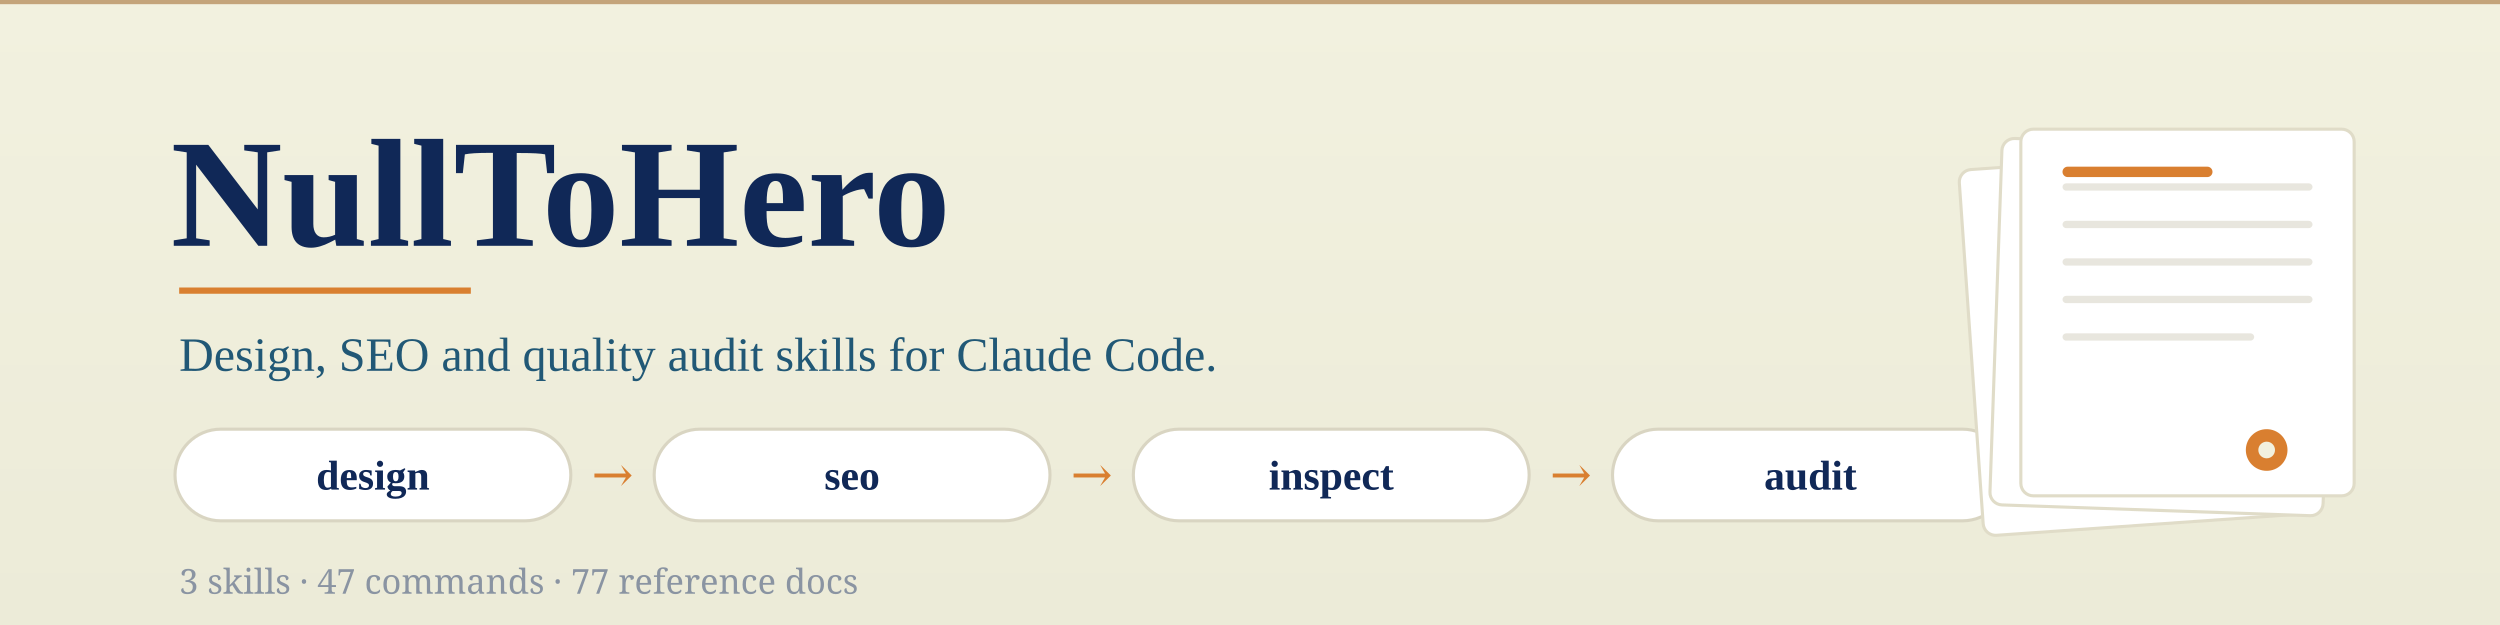
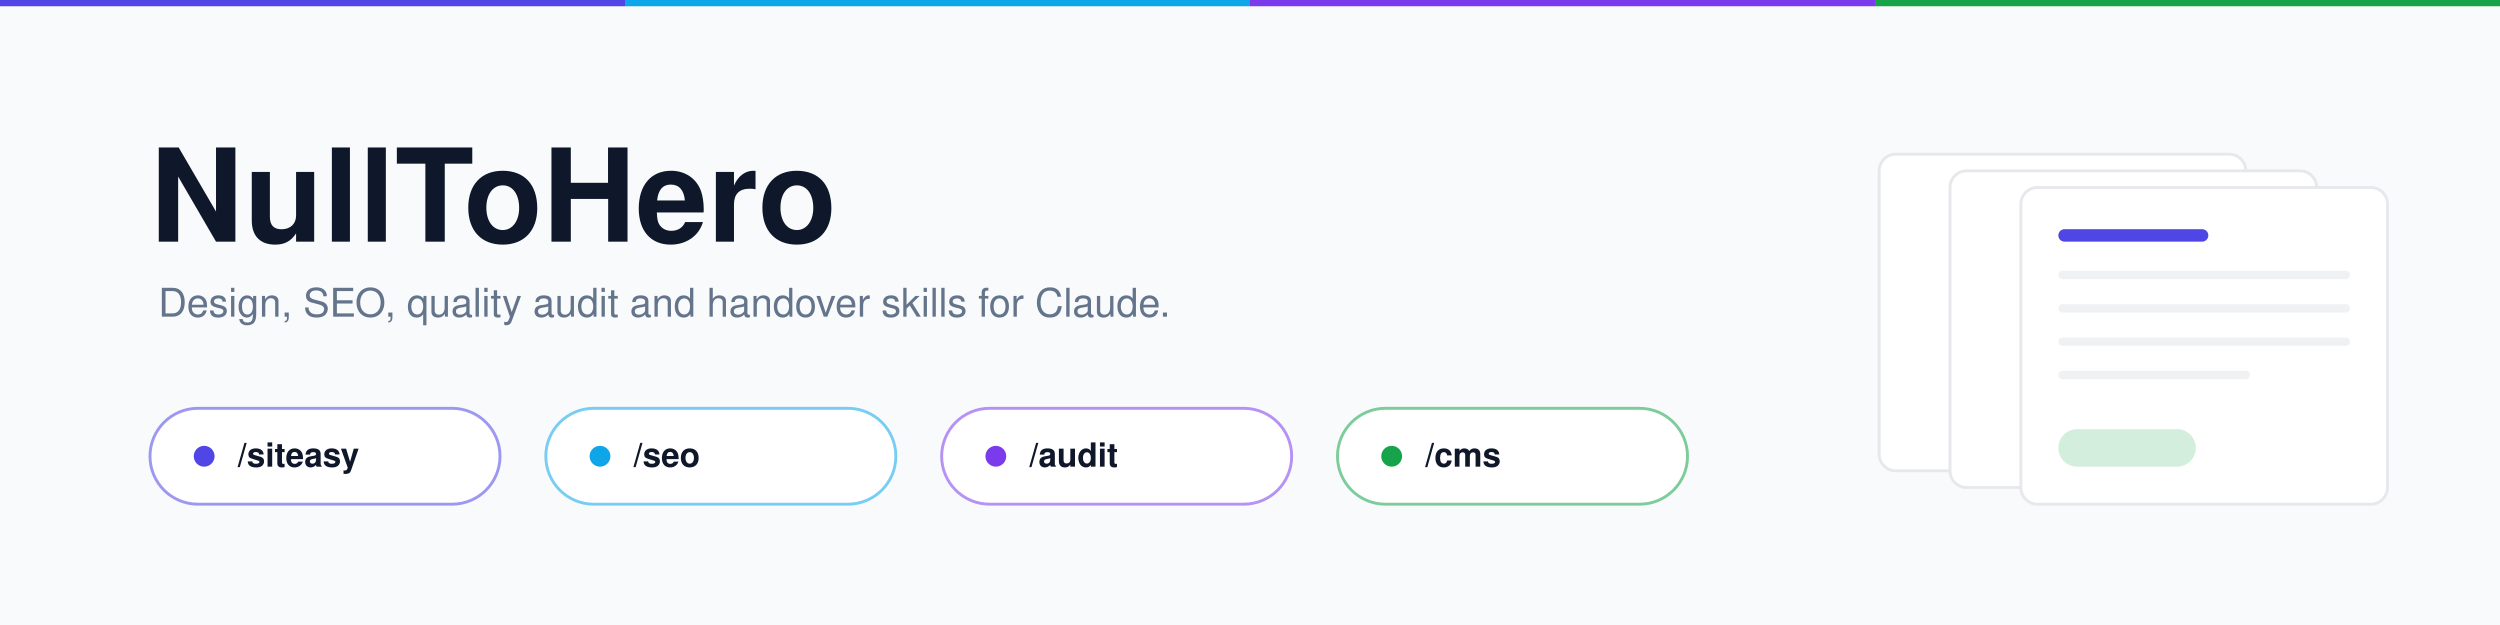
- <svg xmlns="http://www.w3.org/2000/svg" viewBox="0 0 1200 300" role="img" aria-label="NullToHero">
-   <defs>
-     <linearGradient id="fond" x1="0" y1="0" x2="0" y2="1">
-       <stop offset="0" stop-color="#F2F1DF" />
-       <stop offset="1" stop-color="#ECEBD8" />
-     </linearGradient>
-   </defs>
-   <rect width="1200" height="300" fill="url(#fond)" />
-   <rect x="0" y="0" width="1200" height="2" fill="#BF9B6F" opacity="0.9" />
-   <text x="82" y="118" font-family="Georgia, 'Times New Roman', serif" font-size="74" font-weight="700" fill="#102857">NullToHero</text>
-   <rect x="86" y="138" width="140" height="3" fill="#D97F30" />
-   <text x="86" y="178" font-family="Georgia, 'Times New Roman', serif" font-size="23" fill="#215876">Design, SEO and quality audit skills for Claude Code.</text>
-   <rect x="84" y="206" rx="22" width="190" height="44" fill="#FFFFFF" stroke="#D9D5C2" stroke-width="1.5" />
-   <text x="179" y="235" text-anchor="middle" font-family="Georgia, 'Times New Roman', serif" font-size="20" font-weight="700" fill="#102857">design</text>
-   <text x="294" y="236" text-anchor="middle" font-family="Georgia, serif" font-size="24" fill="#D97F30">→</text>
-   <rect x="314" y="206" rx="22" width="190" height="44" fill="#FFFFFF" stroke="#D9D5C2" stroke-width="1.5" />
-   <text x="409" y="235" text-anchor="middle" font-family="Georgia, 'Times New Roman', serif" font-size="20" font-weight="700" fill="#102857">seo</text>
-   <text x="524" y="236" text-anchor="middle" font-family="Georgia, serif" font-size="24" fill="#D97F30">→</text>
-   <rect x="544" y="206" rx="22" width="190" height="44" fill="#FFFFFF" stroke="#D9D5C2" stroke-width="1.5" />
-   <text x="639" y="235" text-anchor="middle" font-family="Georgia, 'Times New Roman', serif" font-size="20" font-weight="700" fill="#102857">inspect</text>
-   <text x="754" y="236" text-anchor="middle" font-family="Georgia, serif" font-size="24" fill="#D97F30">→</text>
-   <rect x="774" y="206" rx="22" width="190" height="44" fill="#FFFFFF" stroke="#D9D5C2" stroke-width="1.5" />
-   <text x="869" y="235" text-anchor="middle" font-family="Georgia, 'Times New Roman', serif" font-size="20" font-weight="700" fill="#102857">audit</text>
-   <g transform="rotate(-4 1026 164)">
-     <rect x="946" y="76" width="160" height="176" rx="6" fill="#FFFFFF" stroke="#E0DCC8" stroke-width="1.5" />
-     <rect x="966" y="94" width="72" height="5" rx="2.5" fill="#D97F30" />
-     <rect x="966" y="102" width="120" height="3.5" rx="1.75" fill="#E8E6DE" />
-     <rect x="966" y="120" width="120" height="3.5" rx="1.75" fill="#E8E6DE" />
-     <rect x="966" y="138" width="120" height="3.5" rx="1.75" fill="#E8E6DE" />
-     <rect x="966" y="156" width="120" height="3.5" rx="1.75" fill="#E8E6DE" />
-     <rect x="966" y="174" width="92" height="3.5" rx="1.75" fill="#E8E6DE" />
-   </g>
-   <g transform="rotate(2 1038 157)">
-     <rect x="958" y="69" width="160" height="176" rx="6" fill="#FFFFFF" stroke="#E0DCC8" stroke-width="1.5" />
-     <rect x="978" y="87" width="72" height="5" rx="2.5" fill="#D97F30" />
-     <rect x="978" y="95" width="120" height="3.5" rx="1.75" fill="#E8E6DE" />
-     <rect x="978" y="113" width="120" height="3.5" rx="1.75" fill="#E8E6DE" />
-     <rect x="978" y="131" width="120" height="3.5" rx="1.75" fill="#E8E6DE" />
-     <rect x="978" y="149" width="120" height="3.5" rx="1.75" fill="#E8E6DE" />
-     <rect x="978" y="167" width="92" height="3.5" rx="1.75" fill="#E8E6DE" />
-   </g>
-   <g transform="rotate(0 1050 150)">
-     <rect x="970" y="62" width="160" height="176" rx="6" fill="#FFFFFF" stroke="#E0DCC8" stroke-width="1.5" />
-     <rect x="990" y="80" width="72" height="5" rx="2.5" fill="#D97F30" />
-     <rect x="990" y="88" width="120" height="3.5" rx="1.75" fill="#E8E6DE" />
-     <rect x="990" y="106" width="120" height="3.5" rx="1.75" fill="#E8E6DE" />
-     <rect x="990" y="124" width="120" height="3.5" rx="1.75" fill="#E8E6DE" />
-     <rect x="990" y="142" width="120" height="3.5" rx="1.75" fill="#E8E6DE" />
-     <rect x="990" y="160" width="92" height="3.5" rx="1.75" fill="#E8E6DE" />
-   </g>
-   <circle cx="1088" cy="216" r="10" fill="#D97F30" />
-   <circle cx="1088" cy="216" r="4" fill="#F2F1DF" />
-   <text x="86" y="285" font-family="Georgia, serif" font-size="16.5" fill="#8A94A2">3 skills · 47 commands · 77 reference docs</text>
+ <svg xmlns="http://www.w3.org/2000/svg" viewBox="0 0 1200 300" width="1200" height="300" role="img" aria-label="NullToHero: the skills siteasy, seo, audit, cms for Claude">
+   <rect width="1200" height="300" fill="#f8fafc" />
+   <rect x="0" y="0" width="300" height="3" fill="#4f46e5" />
+   <rect x="300" y="0" width="300" height="3" fill="#0ea5e9" />
+   <rect x="600" y="0" width="300" height="3" fill="#7c3aed" />
+   <rect x="900" y="0" width="300" height="3" fill="#16a34a" />
+   <text x="72" y="116" font-family="Segoe UI, system-ui, -apple-system, Helvetica, Arial, sans-serif" font-size="62" font-weight="700" fill="#0f172a">NullToHero</text>
+   <text x="76" y="152" font-family="Segoe UI, system-ui, -apple-system, Helvetica, Arial, sans-serif" font-size="19" fill="#64748b">Design, SEO, quality audit and handover skills for Claude.</text>
+   <rect x="72" y="196" width="168" height="46" rx="23" fill="#ffffff" stroke="#4f46e5" stroke-opacity="0.55" stroke-width="1.4" />
+   <circle cx="98" cy="219" r="5" fill="#4f46e5" />
+   <text x="114" y="224" font-family="Segoe UI, system-ui, -apple-system, Helvetica, Arial, sans-serif" font-size="16" font-weight="600" fill="#0f172a">/siteasy</text>
+   <rect x="262" y="196" width="168" height="46" rx="23" fill="#ffffff" stroke="#0ea5e9" stroke-opacity="0.55" stroke-width="1.4" />
+   <circle cx="288" cy="219" r="5" fill="#0ea5e9" />
+   <text x="304" y="224" font-family="Segoe UI, system-ui, -apple-system, Helvetica, Arial, sans-serif" font-size="16" font-weight="600" fill="#0f172a">/seo</text>
+   <rect x="452" y="196" width="168" height="46" rx="23" fill="#ffffff" stroke="#7c3aed" stroke-opacity="0.55" stroke-width="1.4" />
+   <circle cx="478" cy="219" r="5" fill="#7c3aed" />
+   <text x="494" y="224" font-family="Segoe UI, system-ui, -apple-system, Helvetica, Arial, sans-serif" font-size="16" font-weight="600" fill="#0f172a">/audit</text>
+   <rect x="642" y="196" width="168" height="46" rx="23" fill="#ffffff" stroke="#16a34a" stroke-opacity="0.55" stroke-width="1.4" />
+   <circle cx="668" cy="219" r="5" fill="#16a34a" />
+   <text x="684" y="224" font-family="Segoe UI, system-ui, -apple-system, Helvetica, Arial, sans-serif" font-size="16" font-weight="600" fill="#0f172a">/cms</text>
+   <rect x="902" y="74" width="176" height="152" rx="8" fill="#ffffff" stroke="#e6e8ec" stroke-width="1.4" />
+   <rect x="936" y="82" width="176" height="152" rx="8" fill="#ffffff" stroke="#e6e8ec" stroke-width="1.4" />
+   <rect x="970" y="90" width="176" height="152" rx="8" fill="#ffffff" stroke="#e6e8ec" stroke-width="1.4" />
+   <rect x="988" y="110" width="72" height="6" rx="3" fill="#4f46e5" />
+   <rect x="988" y="130" width="140" height="4" rx="2" fill="rgba(15,23,42,0.06)" />
+   <rect x="988" y="146" width="140" height="4" rx="2" fill="rgba(15,23,42,0.06)" />
+   <rect x="988" y="162" width="140" height="4" rx="2" fill="rgba(15,23,42,0.06)" />
+   <rect x="988" y="178" width="92" height="4" rx="2" fill="rgba(15,23,42,0.06)" />
+   <rect x="988" y="206" width="66" height="18" rx="9" fill="#16a34a" fill-opacity="0.18" />
</svg>
